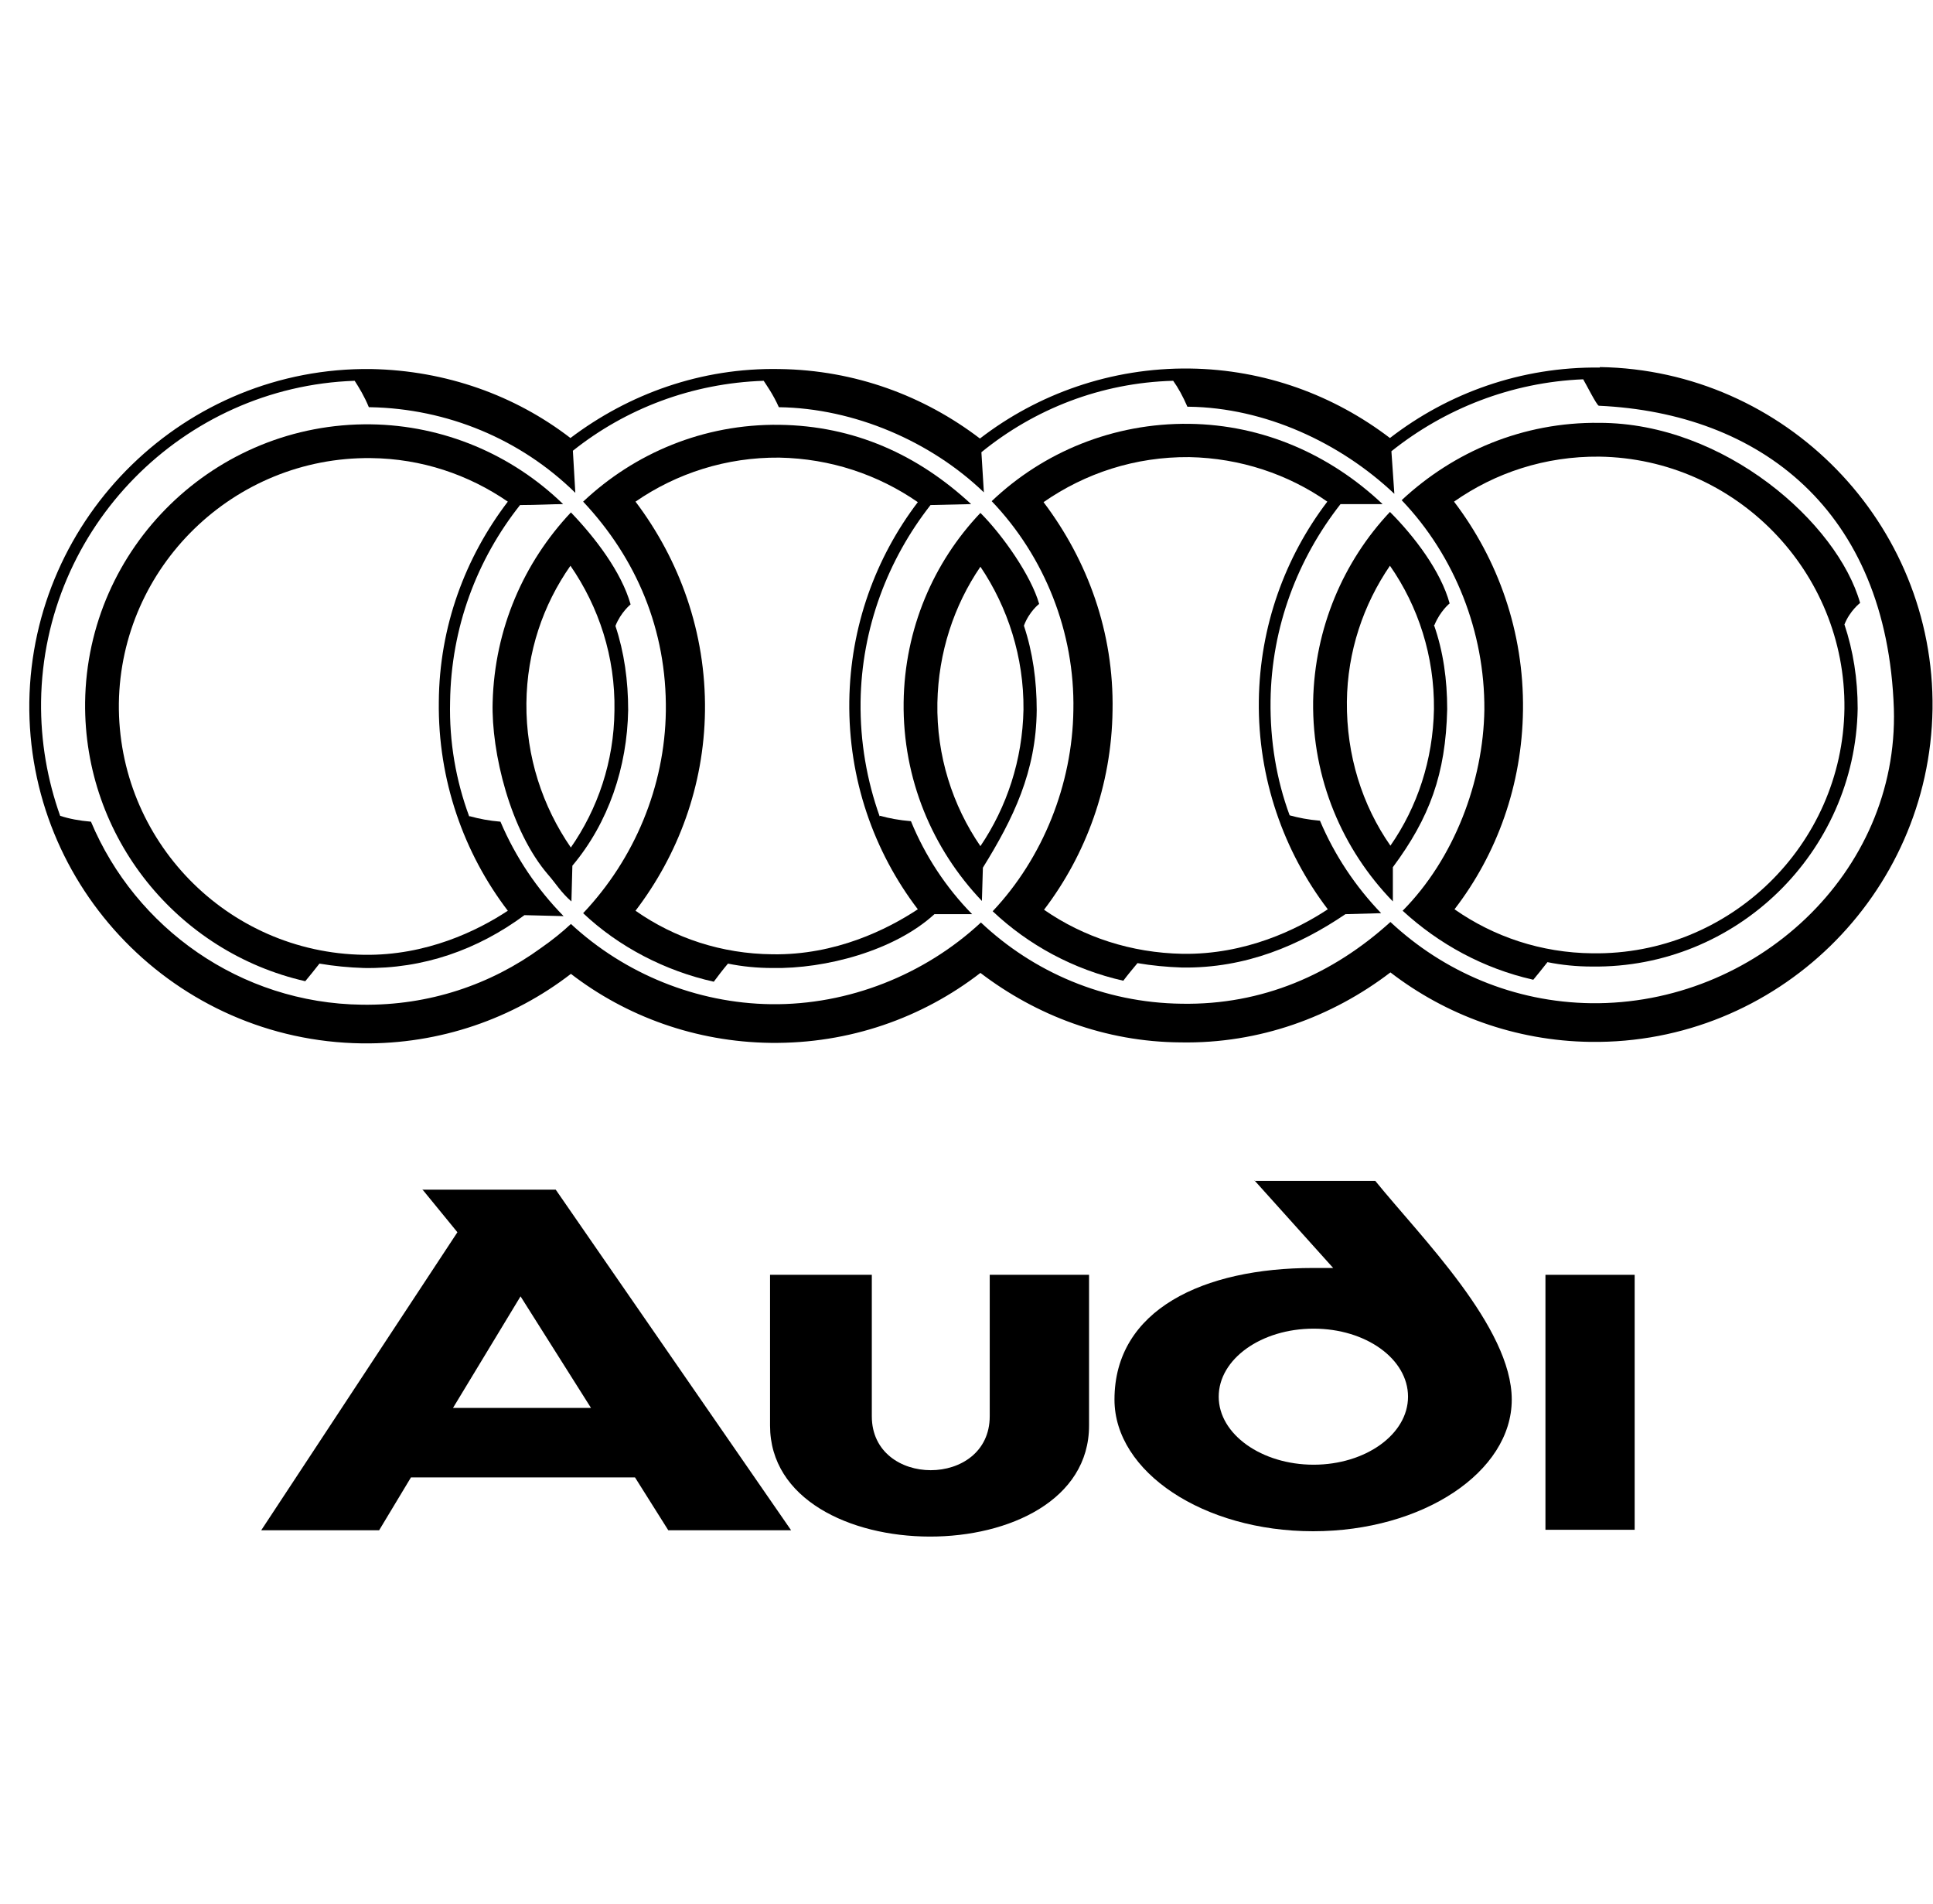
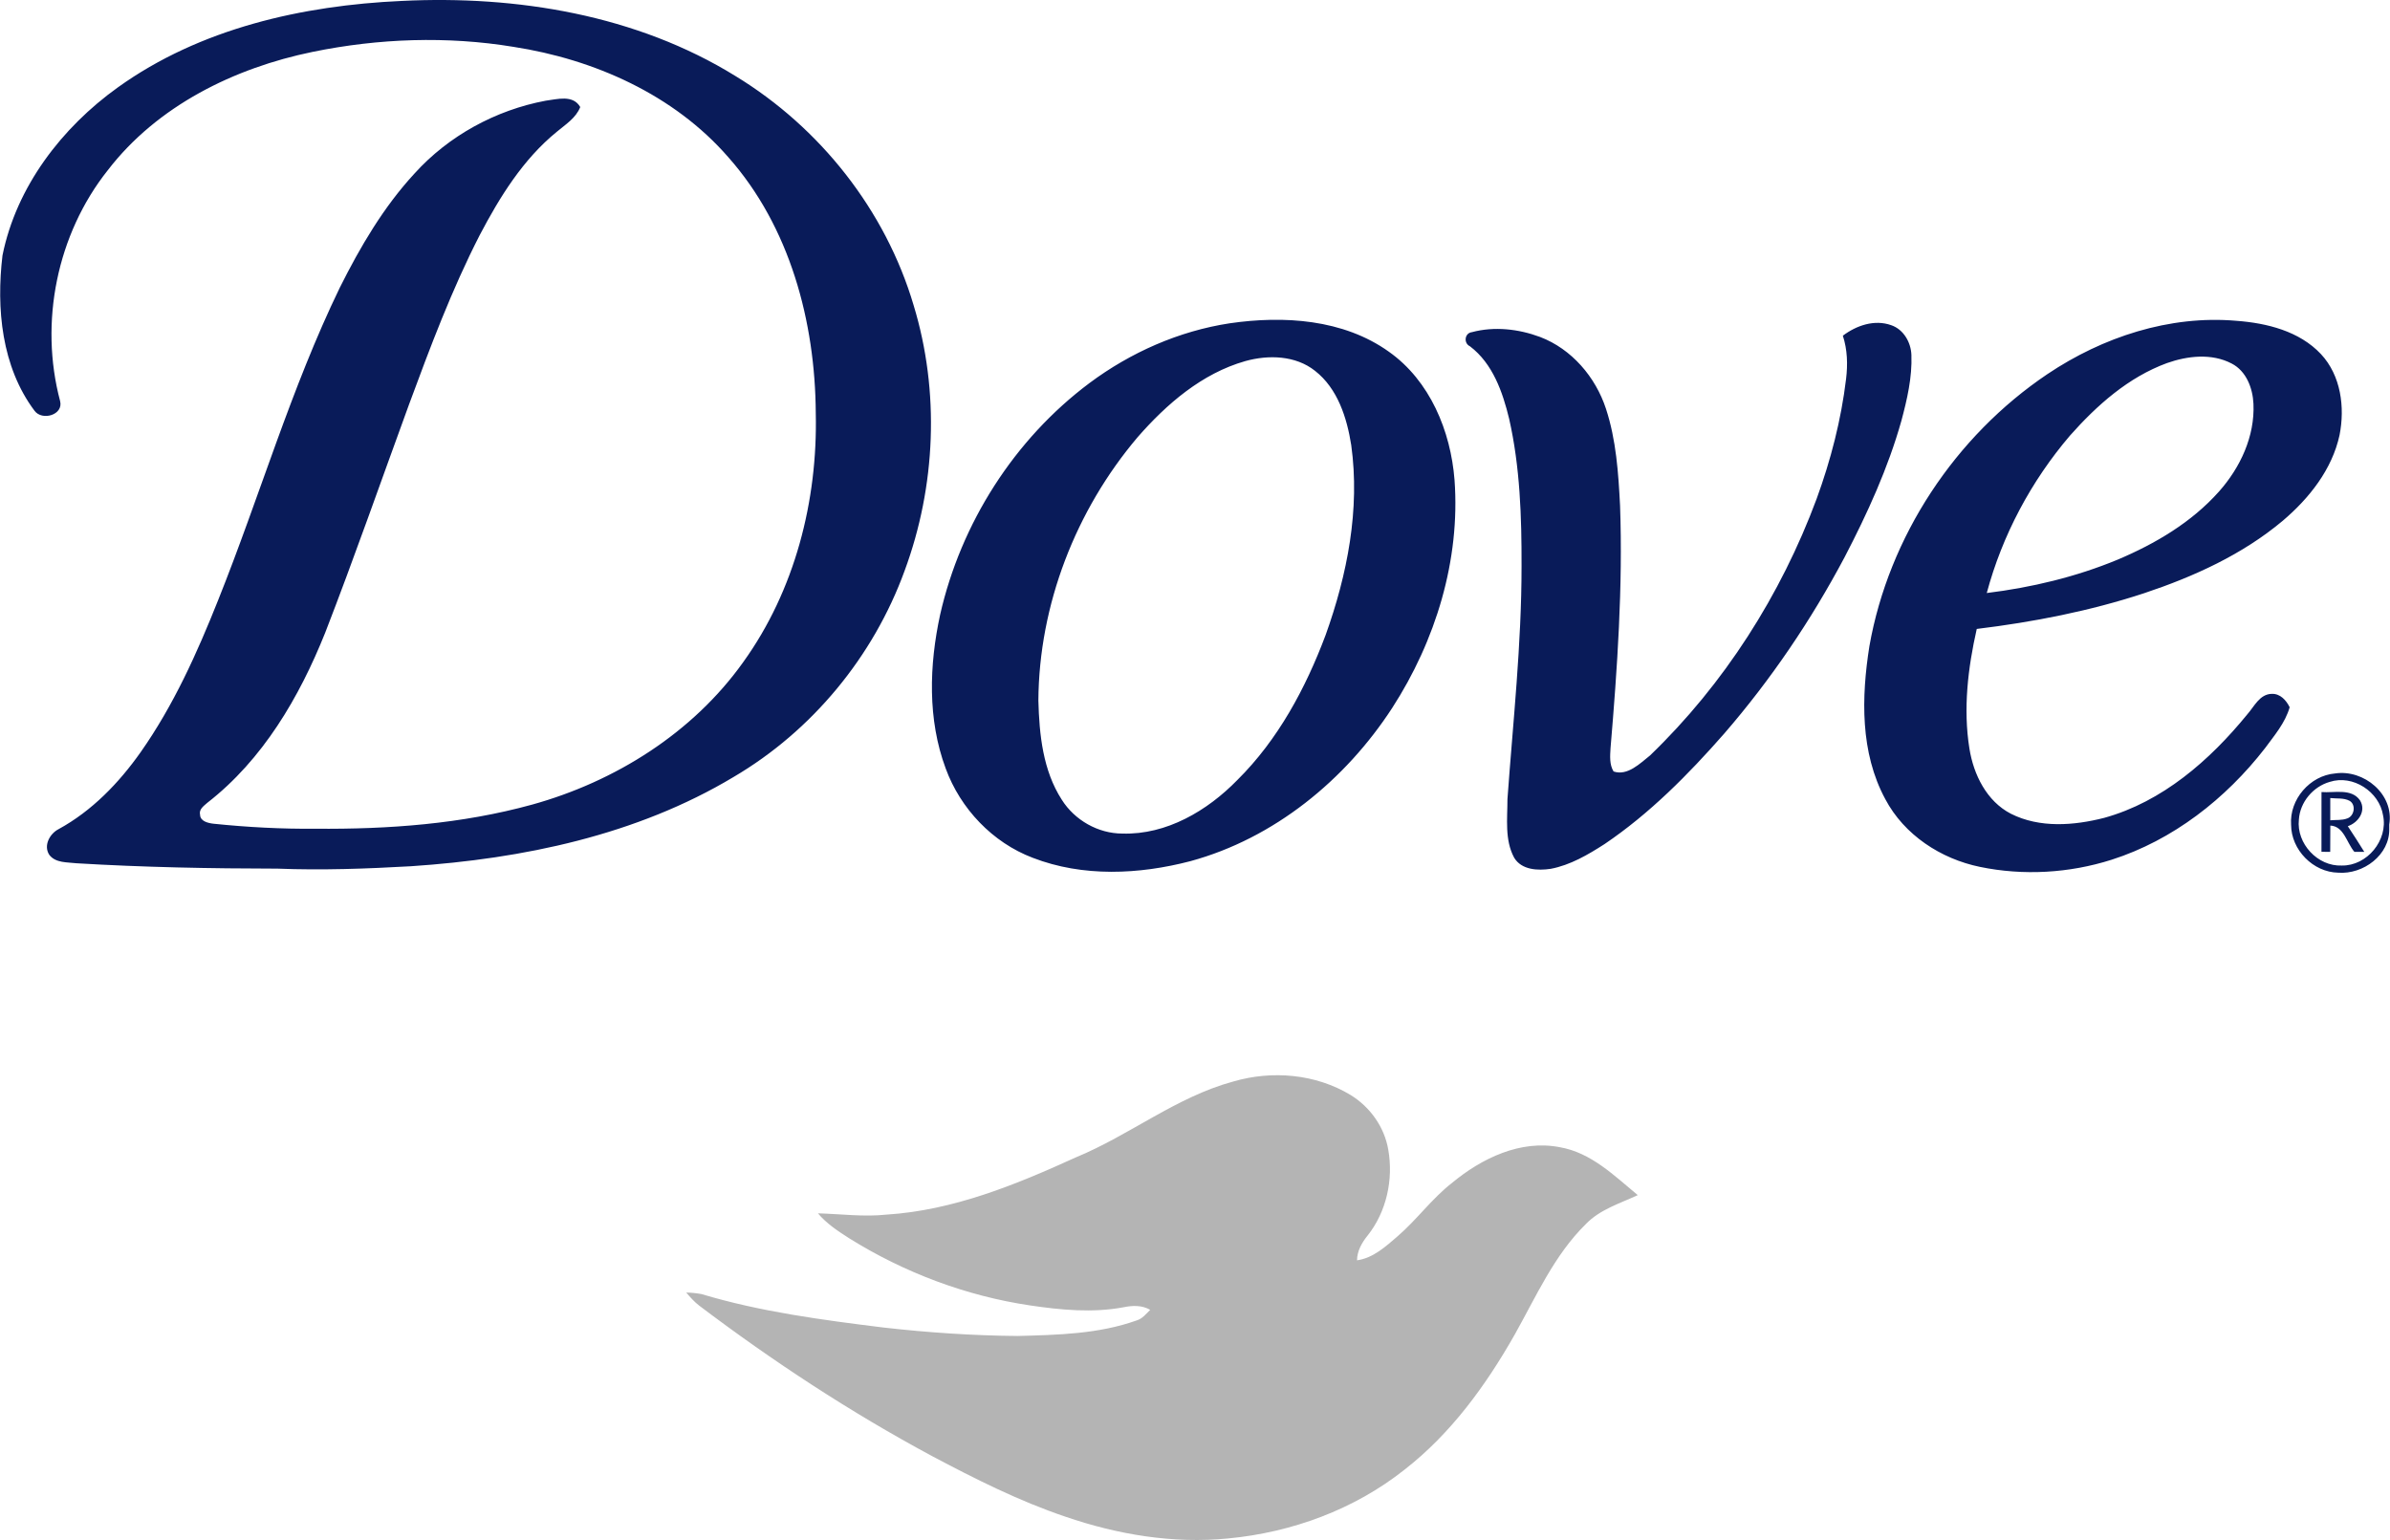
- <svg xmlns="http://www.w3.org/2000/svg" width="65" height="64" viewBox="0 0 65 64" fill="none">
-   <path d="M42.182 39.684L44.83 42.629C44.6 42.629 44.386 42.629 44.156 42.629C40.471 42.629 37.476 44.027 37.476 47.054C37.476 49.489 40.471 51.48 44.156 51.48C47.841 51.48 50.835 49.489 50.835 47.054C50.835 44.62 47.792 41.609 46.245 39.7H42.182V39.684ZM47.347 46.956C47.347 48.223 45.916 49.243 44.172 49.243C42.428 49.243 40.981 48.223 40.981 46.956C40.981 45.689 42.412 44.669 44.172 44.669C45.933 44.669 47.347 45.689 47.347 46.956Z" fill="black" />
-   <path d="M33.281 47.614C33.281 50.032 29.316 50.032 29.316 47.614V42.859H25.894V47.927C25.894 52.879 36.621 52.928 36.621 47.927V42.859H33.281V47.614Z" fill="black" />
-   <path fill-rule="evenodd" clip-rule="evenodd" d="M54.968 42.859V51.431H51.968V42.859H54.968Z" fill="black" />
-   <path d="M14.197 39.98L15.381 41.428L8.784 51.447H12.749L13.819 49.67H21.353L22.472 51.447H26.602L18.688 39.997H14.197V39.98ZM15.233 47.334L17.504 43.583L19.873 47.334H15.233V47.334Z" fill="black" />
-   <path d="M53.797 12.357C51.148 12.325 48.697 13.213 46.739 14.726C44.863 13.295 42.544 12.423 40.01 12.39C37.361 12.357 34.893 13.246 32.952 14.743C31.076 13.312 28.757 12.44 26.207 12.407C23.574 12.357 21.14 13.246 19.182 14.726C17.323 13.295 15.003 12.456 12.486 12.407C6.234 12.325 1.085 17.359 0.986 23.594C0.904 29.846 5.921 34.995 12.173 35.078C14.806 35.111 17.257 34.239 19.198 32.741C21.057 34.173 23.393 35.028 25.91 35.061C28.559 35.094 31.011 34.222 32.968 32.709C34.844 34.14 37.164 35.028 39.697 35.045C42.346 35.094 44.797 34.189 46.755 32.692C48.614 34.123 50.95 34.995 53.484 35.028C59.736 35.111 64.885 30.093 64.984 23.841C65.066 17.589 60.032 12.44 53.797 12.341M53.517 33.728C50.901 33.696 48.532 32.659 46.755 30.997C44.814 32.758 42.445 33.794 39.73 33.745C37.114 33.712 34.745 32.676 32.985 31.014C31.093 32.774 28.526 33.794 25.927 33.761C23.426 33.728 21.008 32.741 19.198 31.063C18.919 31.326 18.573 31.606 18.195 31.869C16.5 33.103 14.427 33.811 12.173 33.778C8.077 33.728 4.556 31.195 3.059 27.625C2.664 27.592 2.318 27.526 2.022 27.427C1.595 26.226 1.364 24.927 1.381 23.578C1.463 17.737 6.152 12.999 11.926 12.802C12.075 13.032 12.255 13.328 12.403 13.69H12.453C15.036 13.739 17.504 14.759 19.346 16.569L19.264 15.154C21.041 13.739 23.262 12.884 25.68 12.802C25.762 12.933 25.993 13.246 26.19 13.69C28.724 13.723 31.307 14.842 33.084 16.553L33.001 15.204C34.778 13.756 37.016 12.867 39.45 12.802C39.615 13.032 39.779 13.328 39.928 13.674H39.977C42.527 13.707 45.061 14.875 46.887 16.602L46.788 15.171C48.581 13.739 50.819 12.851 53.237 12.752C53.319 12.884 53.698 13.641 53.764 13.641C59.16 13.887 63.454 17.128 63.684 23.825C63.849 29.352 59.028 33.794 53.5 33.728" fill="black" />
-   <path d="M15.776 27.444C15.332 26.243 15.102 24.943 15.135 23.594C15.168 21.093 16.04 18.807 17.487 16.98C18.047 16.98 18.606 16.948 18.935 16.948C17.208 15.27 14.905 14.299 12.47 14.266C7.238 14.2 2.927 18.395 2.862 23.611C2.812 28.168 5.988 32.017 10.265 32.988C10.413 32.807 10.578 32.61 10.742 32.396C11.219 32.478 11.729 32.528 12.239 32.544C14.23 32.577 16.056 31.935 17.636 30.767L18.952 30.8C18.063 29.895 17.339 28.826 16.829 27.625C16.434 27.592 16.105 27.526 15.809 27.444M12.239 32.1C7.633 32.034 3.947 28.25 3.997 23.643C4.063 19.053 7.863 15.352 12.47 15.401C14.181 15.418 15.76 15.96 17.076 16.865C15.645 18.741 14.773 21.061 14.756 23.594C14.723 26.227 15.595 28.678 17.076 30.619C16.056 31.294 14.329 32.133 12.239 32.1" fill="black" />
-   <path d="M20.695 21.044C20.876 20.583 21.205 20.32 21.205 20.32C20.893 19.218 20.004 18.066 19.198 17.227C17.619 18.905 16.632 21.126 16.566 23.61C16.517 25.289 17.158 27.937 18.441 29.418C18.688 29.698 18.869 30.01 19.215 30.306L19.247 29.105C20.465 27.658 21.09 25.782 21.123 23.874C21.123 22.887 20.991 21.932 20.695 21.044ZM19.198 28.497C18.244 27.115 17.685 25.437 17.701 23.643C17.718 21.916 18.26 20.337 19.182 19.02C20.136 20.402 20.695 22.081 20.662 23.89C20.646 25.601 20.103 27.197 19.182 28.513" fill="black" />
-   <path d="M34.433 21.028C34.614 20.55 34.943 20.304 34.943 20.304C34.679 19.366 33.725 18 32.968 17.244C31.389 18.905 30.419 21.143 30.386 23.61C30.353 26.194 31.356 28.546 33.018 30.29L33.051 29.171C34.071 27.526 34.844 25.947 34.861 23.874C34.861 22.887 34.729 21.933 34.433 21.044M32.968 28.447C32.031 27.082 31.488 25.404 31.521 23.627C31.554 21.933 32.08 20.353 32.968 19.053C33.89 20.419 34.433 22.097 34.416 23.857C34.383 25.552 33.857 27.131 32.968 28.447Z" fill="black" />
-   <path d="M43.366 27.411C42.922 26.21 42.708 24.91 42.724 23.561C42.757 21.061 43.646 18.774 45.077 16.948H46.492C44.732 15.286 42.478 14.282 39.993 14.249C37.427 14.217 35.074 15.204 33.347 16.849C35.14 18.724 36.144 21.274 36.094 23.874C36.062 26.358 35.074 28.842 33.38 30.636C34.581 31.771 36.094 32.593 37.773 32.972C37.921 32.774 38.085 32.577 38.25 32.38C38.727 32.462 39.237 32.511 39.747 32.528C41.902 32.56 43.712 31.771 45.242 30.734L46.443 30.701C45.587 29.813 44.88 28.76 44.386 27.592C43.991 27.559 43.662 27.493 43.366 27.411ZM39.763 32.067C38.036 32.034 36.44 31.508 35.107 30.586C36.522 28.727 37.378 26.407 37.411 23.89C37.46 21.258 36.572 18.84 35.091 16.882C36.489 15.911 38.167 15.352 39.993 15.368C41.705 15.401 43.317 15.944 44.633 16.865C43.218 18.724 42.363 21.044 42.33 23.561C42.297 26.177 43.169 28.628 44.649 30.57C43.629 31.244 41.886 32.1 39.763 32.067" fill="black" />
-   <path d="M62.549 20.271C61.792 17.589 57.992 14.216 53.78 14.216C51.213 14.184 48.877 15.187 47.133 16.816C48.927 18.692 49.93 21.258 49.914 23.857C49.881 26.276 48.894 28.875 47.166 30.619C48.384 31.738 49.881 32.56 51.559 32.939C51.707 32.758 51.871 32.56 52.036 32.347C52.513 32.445 53.023 32.495 53.533 32.495C58.386 32.56 62.384 28.661 62.467 23.825C62.467 22.821 62.318 21.883 62.022 20.995C62.203 20.534 62.549 20.271 62.549 20.271M53.55 32.05C51.822 32.034 50.226 31.491 48.91 30.57C50.341 28.711 51.181 26.391 51.213 23.874C51.246 21.241 50.374 18.807 48.894 16.865C50.276 15.895 51.954 15.335 53.78 15.352C58.37 15.418 62.072 19.218 62.022 23.825C61.956 28.415 58.156 32.116 53.55 32.05" fill="black" />
-   <path d="M48.236 21.011C48.433 20.534 48.746 20.287 48.746 20.287C48.45 19.201 47.561 18.033 46.739 17.211C45.176 18.872 44.205 21.11 44.156 23.578C44.123 26.193 45.143 28.562 46.837 30.306V29.155C48.071 27.493 48.614 26.029 48.664 23.841C48.664 22.854 48.532 21.899 48.219 21.011M46.755 28.431C45.801 27.065 45.275 25.387 45.291 23.594C45.307 21.899 45.85 20.32 46.739 19.02C47.693 20.386 48.236 22.064 48.219 23.841C48.187 25.552 47.66 27.131 46.755 28.431" fill="black" />
-   <path d="M29.579 27.444C29.151 26.243 28.921 24.943 28.938 23.594C28.971 21.11 29.859 18.807 31.29 16.98L32.656 16.948C30.863 15.286 28.724 14.315 26.207 14.282C23.657 14.249 21.337 15.237 19.609 16.865C21.403 18.774 22.423 21.176 22.39 23.907C22.357 26.44 21.337 28.875 19.609 30.701C20.81 31.837 22.373 32.643 24.002 33.005C24.15 32.807 24.298 32.61 24.479 32.396C24.956 32.495 25.466 32.544 25.976 32.544C27.753 32.577 30.073 31.968 31.422 30.734H32.689C31.817 29.846 31.109 28.777 30.632 27.608C30.237 27.576 29.892 27.51 29.596 27.427M25.976 32.083C24.265 32.067 22.686 31.541 21.37 30.619C22.801 28.744 23.673 26.424 23.706 23.907C23.739 21.258 22.85 18.823 21.37 16.865C22.752 15.911 24.43 15.368 26.207 15.385C27.934 15.418 29.53 15.96 30.863 16.882C29.448 18.741 28.592 21.061 28.559 23.578C28.526 26.194 29.382 28.628 30.863 30.57C29.843 31.244 28.099 32.116 25.976 32.083Z" fill="black" />
+ <svg xmlns="http://www.w3.org/2000/svg" width="2500" height="1611" viewBox="1.095 7.45 749.083 482.78">
+   <g fill="#091B59">
+     <path d="M37.98 34.85C63.72 16.36 95.79 9.14 127 7.74c36.04-1.771 73.56 4.36 104.62 23.57 26.49 16.13 46.99 42.03 55.81 71.83 8.25 27.07 6.97 56.76-2.83 83.26-9.77 26.84-28.95 50.14-53.6 64.629-30.44 18.25-66.06 25.641-101.12 27.98-13.94.79-27.92 1.301-41.88.75-21-.029-42.01-.42-62.97-1.68-2.9-.35-6.51-.04-8.51-2.6-1.95-2.9.1-6.681 2.91-8.11 10.44-5.71 18.89-14.47 25.7-24.12 10.31-14.65 17.69-31.09 24.29-47.66 13.03-32.54 22.82-66.39 38.15-97.99 6.38-12.76 13.69-25.23 23.41-35.76 10.7-11.84 25.45-19.88 41.11-22.82 3.64-.46 8.56-1.96 10.84 1.99-1.37 3.46-4.6 5.45-7.32 7.73-10.6 8.62-17.92 20.47-24.2 32.43-8.76 17.1-15.52 35.12-22.17 53.12-8.72 23.85-17.08 47.84-26.27 71.53-8.08 20.18-19.54 39.8-36.95 53.31-1.1.979-2.7 2.04-2.26 3.771.06 2.039 2.55 2.59 4.19 2.779 10.63 1.1 21.33 1.67 32.02 1.57 22.8.2 45.82-1.48 67.88-7.561 26.05-7.229 50.36-22.479 66.17-44.669 16.18-22.47 23.36-50.58 22.74-78.06-.17-28.66-8.1-58.44-27.44-80.25-17.04-19.58-42.01-30.66-67.31-34.57-20.83-3.43-42.26-2.66-62.91 1.56-24.6 5.04-48.76 16.91-64.3 37.15-15.9 20.03-21.49 47.65-14.92 72.32 1.13 4.37-5.66 6.3-8.02 3.05C1.52 122.41-.16 104.16 1.82 87.52c4.34-21.51 18.56-40.06 36.16-52.67zM386.52 108.8c16.881-2.46 35.58-1.32 49.891 8.91 12.87 9.1 19.38 24.85 20.58 40.19 1.84 25.16-5.94 50.45-19.54 71.49-14.69 22.6-37.011 40.879-63.26 48.03-16.09 4.2-33.71 5.03-49.43-1.061-12.6-4.789-22.65-15.379-27.27-27.989-5.73-15.38-5.18-32.42-1.74-48.26 6.51-28.63 23.25-54.96 46.8-72.57 12.889-9.6 28.029-16.31 43.969-18.74m4.89 11.85c-13.58 3.85-24.68 13.45-33.79 23.89-19.36 22.86-30.9 52.51-31.08 82.55.28 10.65 1.42 21.91 7.34 31.07 4.04 6.42 11.39 10.6 18.99 10.609 13.85.42 26.659-7.16 36.06-16.81 12.74-12.62 21.4-28.77 27.65-45.43 6.8-18.94 10.83-39.42 8.03-59.54-1.351-8.58-4.251-17.74-11.351-23.29-6.109-4.849-14.609-5.069-21.849-3.049zM642.86 124.72c17.29-11.6 38.26-18.52 59.22-16.7 9.54.71 19.74 3.22 26.51 10.44 6.271 6.71 7.55 16.67 5.83 25.38-2.34 10.81-9.54 19.85-17.81 26.87-12.63 10.6-27.891 17.52-43.431 22.7-17.029 5.61-34.72 9.04-52.489 11.21-2.771 12.23-4.29 25.01-2.301 37.48 1.301 8.169 5.391 16.53 13.021 20.46 9.03 4.549 19.729 3.709 29.25 1.279 18.229-5.04 33.07-18.02 44.8-32.4 2.21-2.46 3.87-6.37 7.68-6.47 2.681-.11 4.551 1.99 5.641 4.2-1.4 4.9-4.78 8.82-7.73 12.84-12.29 15.85-28.87 28.83-48.109 34.971-13.25 4.209-27.641 5.049-41.261 2.229-12.26-2.521-23.72-10.01-29.649-21.22-7.91-14.6-7.521-32.02-4.99-47.98 6.078-34.389 26.888-65.829 55.818-85.289m37.47-3.45c-12.1 4.43-21.98 13.22-30.41 22.73-12.18 14.26-21.229 31.23-26.09 49.36 14.06-1.73 27.97-5.05 41.07-10.48 11.779-4.98 23.159-11.69 31.729-21.34 6.67-7.5 11.271-17.31 10.8-27.51-.229-4.91-2.229-10.24-6.819-12.61-6.27-3.29-13.83-2.42-20.28-.15zM578.72 112.69c4.25-3.22 9.94-5.17 15.17-3.29 3.87 1.32 6.181 5.39 6.32 9.34.26 6.99-1.34 13.88-3.13 20.58-4.2 14.93-10.68 29.1-17.82 42.82-10.49 19.77-23.12 38.41-37.77 55.33-11.221 12.79-23.32 25.02-37.45 34.58-5.22 3.351-10.75 6.61-16.92 7.771-4 .59-9.08.4-11.43-3.471-3.021-5.59-2.101-12.25-2.11-18.359 1.75-24.32 4.43-48.61 4.42-73.03.04-15.47-.46-31.09-3.89-46.23-2.04-8.4-5.13-17.3-12.28-22.72-2.061-.96-1.7-4.15.61-4.43 7.02-1.88 14.619-1.01 21.38 1.51 9.899 3.77 17.38 12.55 20.64 22.5 3.21 9.78 3.9 20.16 4.42 30.38.9 25.38-.85 50.76-2.99 76.05-.14 2.42-.38 5.11.96 7.28 4.351 1.47 8.271-2.51 11.431-5.02 23.229-22.37 41-50.27 52.22-80.46 4.43-12.14 7.69-24.75 9.23-37.59.549-4.531.419-9.181-1.011-13.541zM719.23 266.02c-.57-7.93 5.899-15.439 13.81-16.1 8.97-1.34 18.57 6.5 16.96 16.04v1.229c.24 8.301-8.18 14.44-15.99 13.84-7.88-.138-14.75-7.149-14.78-15.009m12.13-13.459c-5.24 1.479-9.351 6.369-9.69 11.83-.81 7.5 5.88 14.719 13.44 14.399 7.92.149 14.59-7.97 12.949-15.72-1.169-7.44-9.459-12.849-16.699-10.509z" />
+     <path d="M728.76 255.75c3.971.33 9.36-1.26 12.061 2.59 2.069 3.34-.53 7-3.811 8.12a303.41 303.41 0 0 1 5.16 8.04c-.77 0-2.32.01-3.09.01-2.42-2.789-3.271-8.05-7.55-8.25-.04 2.74-.04 5.5-.04 8.25l-2.74-.029c0-6.241 0-12.481.01-18.731m2.75 1.88c-.02 2.32-.02 4.649 0 6.979 1.76-.18 3.641.07 5.33-.59 2.22-.74 2.82-4.299.72-5.52-1.84-.979-4.06-.629-6.05-.869z" />
+   </g>
+   <path fill="#B4B4B4" d="M387.59 346.51c12.17-3.58 25.87-2.41 36.811 4.21 6.109 3.74 10.619 10.05 11.819 17.15 1.65 9.32-.54 19.46-6.479 26.92-1.811 2.24-3.271 4.8-3.32 7.76 5.08-.71 8.95-4.29 12.67-7.49 6.08-5.22 10.78-11.859 17.13-16.79 9.28-7.699 21.49-13.609 33.811-11.17 9.779 1.69 17.06 8.95 24.399 15.011-5.62 2.63-11.83 4.47-16.26 9.06-9.92 9.74-15.59 22.69-22.3 34.64-9.03 15.931-20.04 31.11-34.62 42.421-15.73 12.46-35.3 19.63-55.21 21.51-17.25 1.72-34.71-1.221-51.03-6.82-14.56-4.92-28.33-11.85-41.88-19.04-25.51-13.72-49.79-29.649-72.89-47.11-1.55-1.18-2.83-2.649-4.09-4.119 1.6.029 3.19.189 4.77.479 18.56 5.57 37.88 8.11 57.07 10.49 13.94 1.58 27.96 2.53 41.99 2.649 12.57-.329 25.44-.609 37.41-4.89 1.78-.55 2.94-2.06 4.2-3.31-2.58-1.49-5.54-1.391-8.36-.801-9.7 1.811-19.63.86-29.3-.579-20.06-2.98-39.43-10.28-56.62-21-3.56-2.271-7.13-4.61-9.87-7.87 7.17.199 14.34 1.17 21.51.399 20.88-1.319 40.49-9.35 59.31-17.93 16.919-6.96 31.499-18.94 49.329-23.78z" />
</svg>
